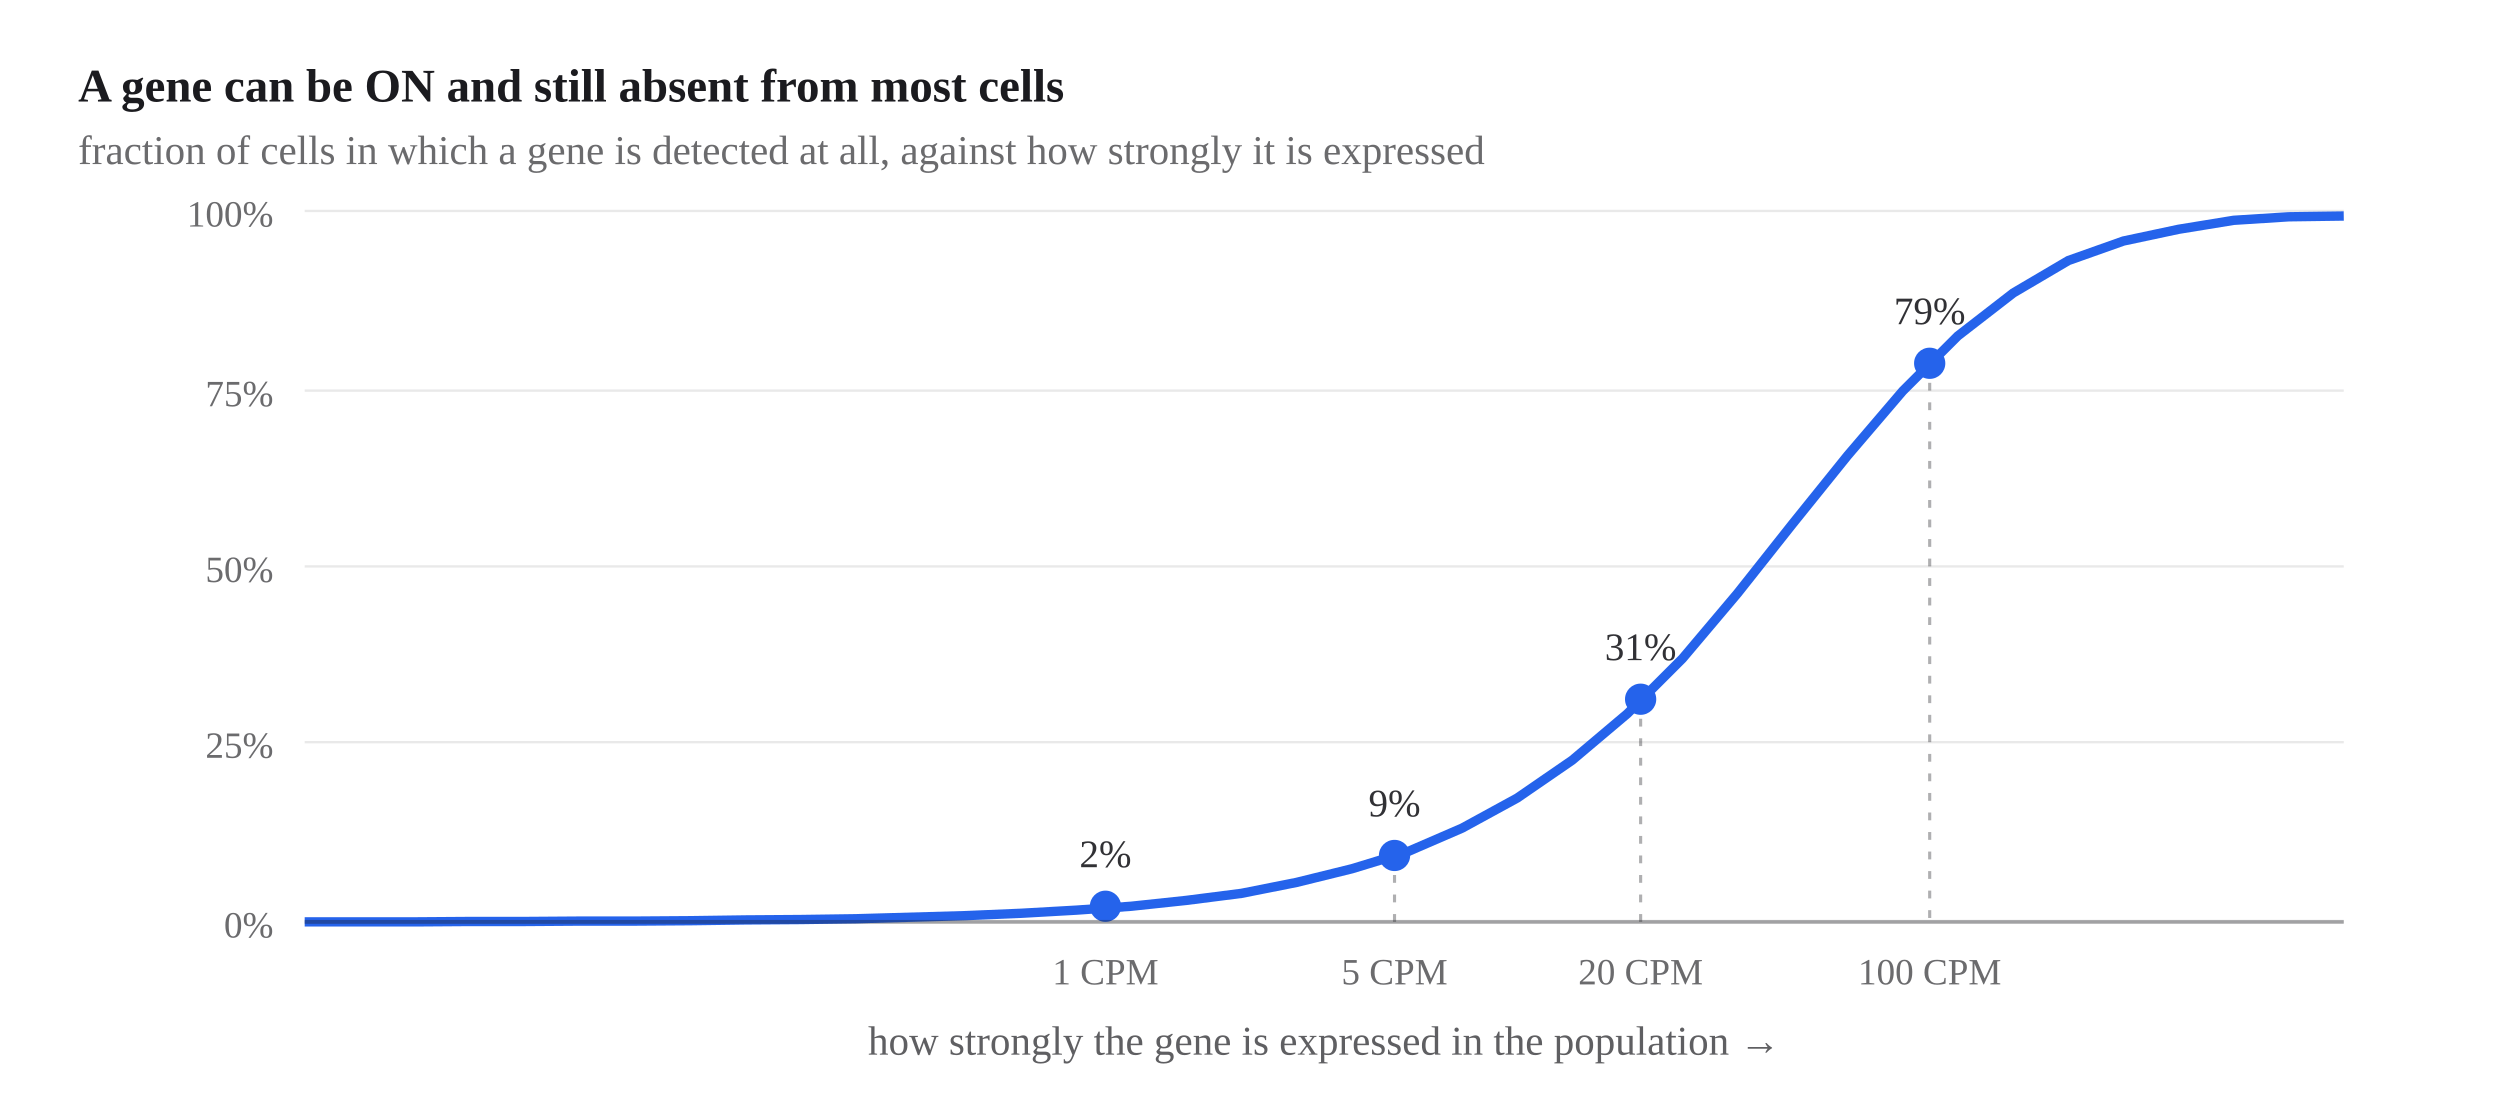
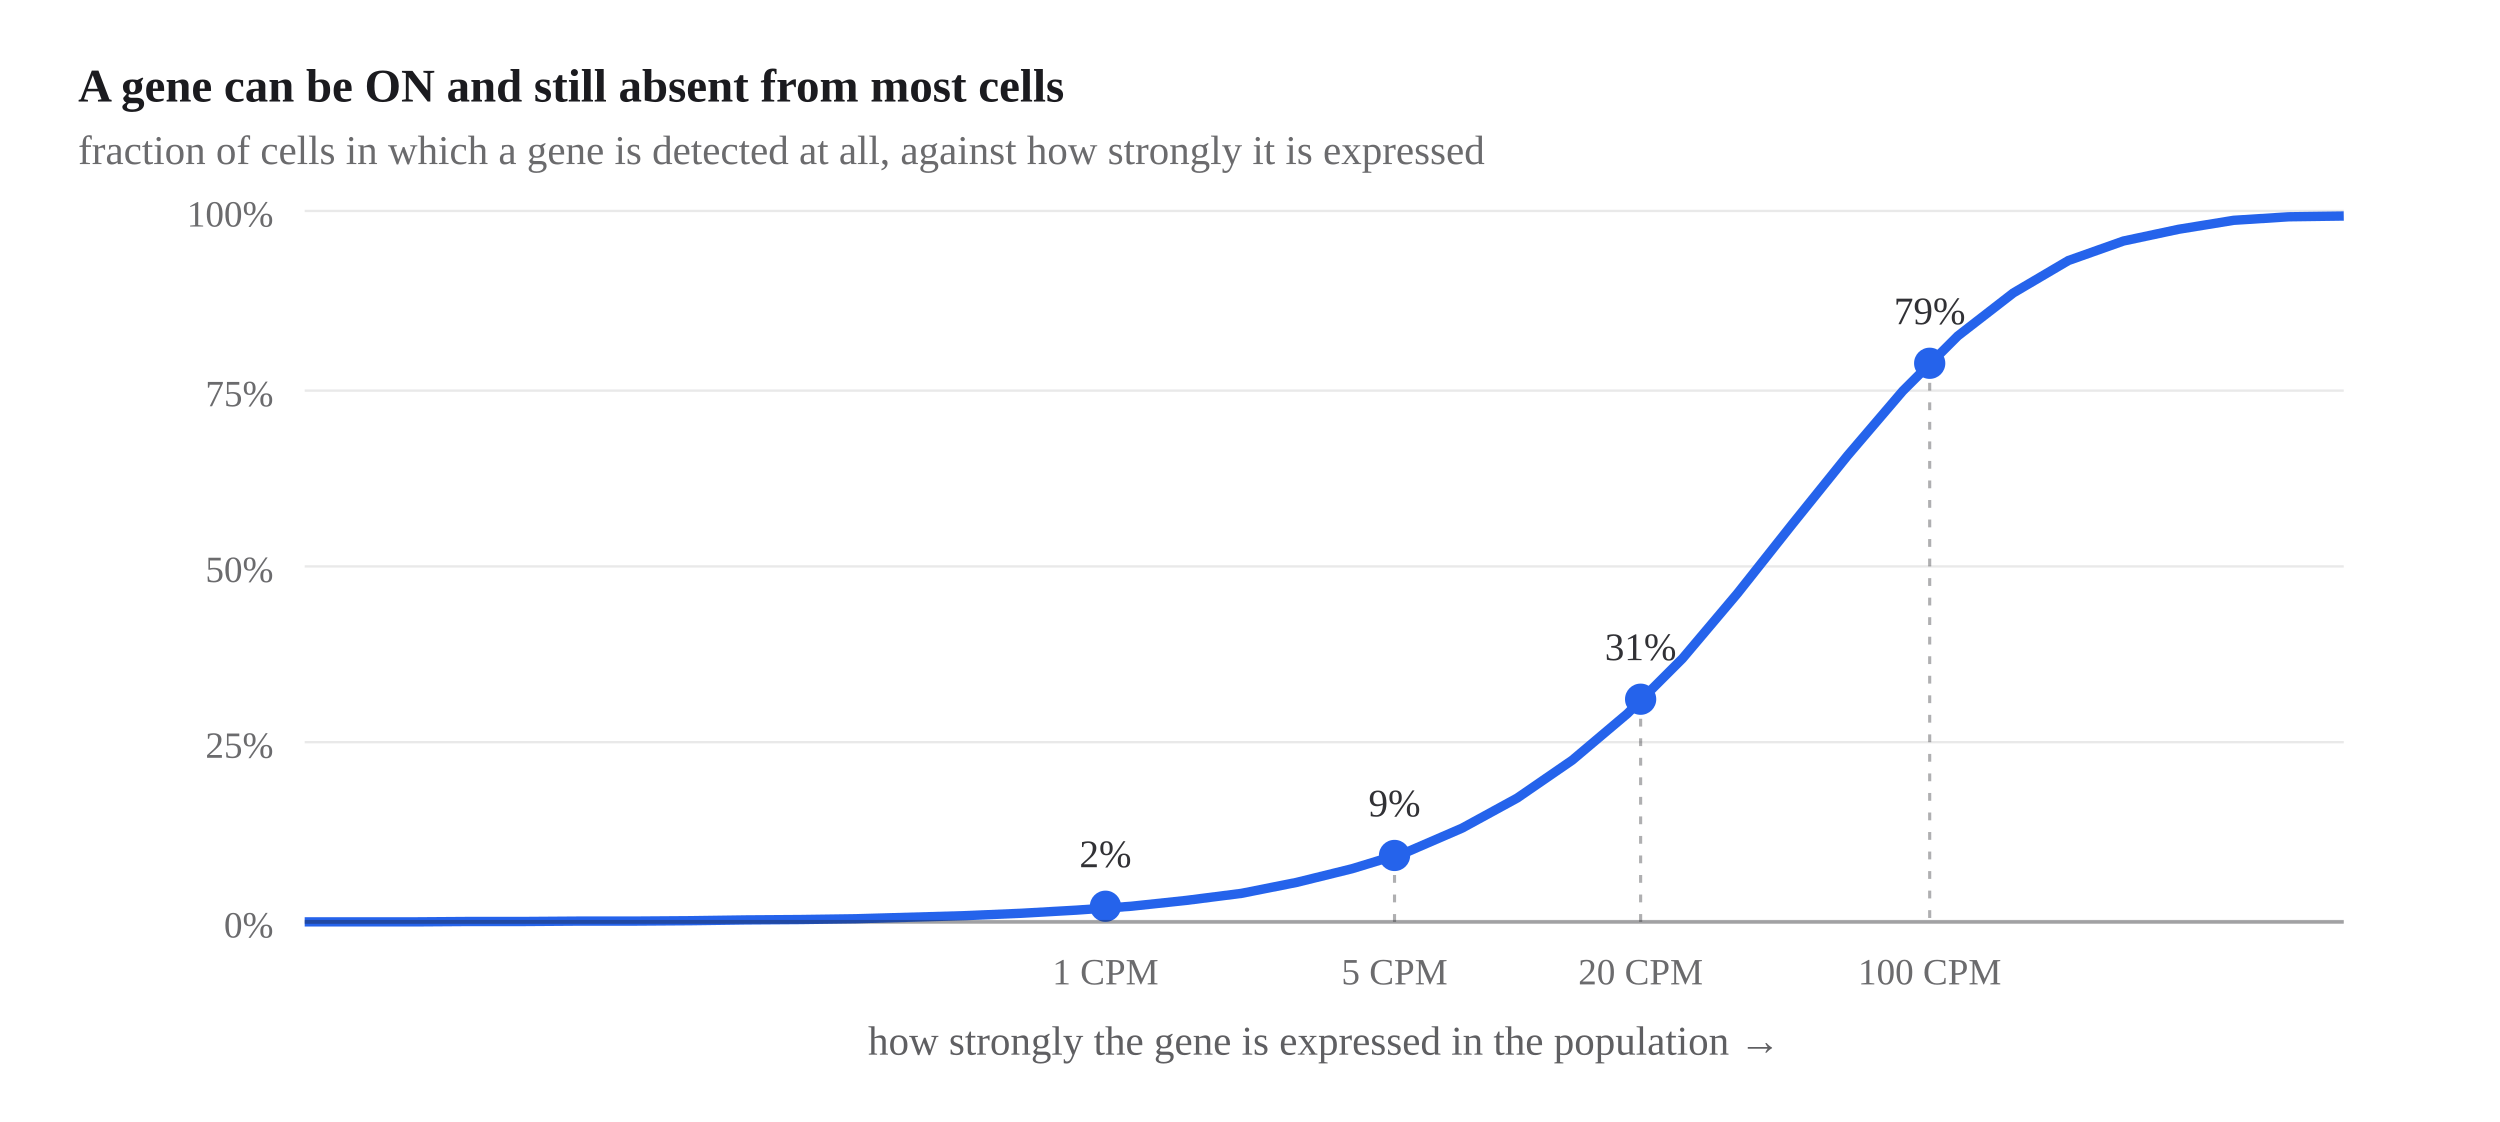
- <svg xmlns="http://www.w3.org/2000/svg" color="#1b1b1f" viewBox="0 0 640 286" width="100%" role="img" aria-label="A curve showing what fraction of cells detect a gene as a function of how strongly that gene is expressed. Genes at one count per million are seen in under three percent of cells; only above one hundred CPM are they seen in most cells." style="max-width:640px">
+ <svg xmlns="http://www.w3.org/2000/svg" font-family="Charter, 'Bitstream Charter', XCharter, 'Sitka Text', Cambria, Georgia, 'Times New Roman', serif" color="#1b1b1f" viewBox="0 0 640 287" width="100%" role="img" aria-label="A curve showing what fraction of cells detect a gene as a function of how strongly that gene is expressed. Genes at one count per million are seen in under three percent of cells; only above one hundred CPM are they seen in most cells." style="max-width:640px">
  <text x="20" y="26" font-size="12" font-weight="600" fill="currentColor">A gene can be ON and still absent from most cells</text>
  <text x="20" y="42" font-size="10.5" fill="currentColor" opacity="0.65">fraction of cells in which a gene is detected at all, against how strongly it is expressed</text>
  <line x1="78" y1="236" x2="600" y2="236" stroke="currentColor" stroke-width="0.6" opacity="0.1" />
  <text x="70" y="240" font-size="9.5" text-anchor="end" fill="currentColor" opacity="0.65">0%</text>
  <line x1="78" y1="190" x2="600" y2="190" stroke="currentColor" stroke-width="0.6" opacity="0.1" />
  <text x="70" y="194" font-size="9.5" text-anchor="end" fill="currentColor" opacity="0.65">25%</text>
  <line x1="78" y1="145" x2="600" y2="145" stroke="currentColor" stroke-width="0.6" opacity="0.1" />
  <text x="70" y="149" font-size="9.5" text-anchor="end" fill="currentColor" opacity="0.65">50%</text>
  <line x1="78" y1="100" x2="600" y2="100" stroke="currentColor" stroke-width="0.6" opacity="0.1" />
  <text x="70" y="104" font-size="9.5" text-anchor="end" fill="currentColor" opacity="0.65">75%</text>
  <line x1="78" y1="54" x2="600" y2="54" stroke="currentColor" stroke-width="0.6" opacity="0.1" />
  <text x="70" y="58" font-size="9.5" text-anchor="end" fill="currentColor" opacity="0.65">100%</text>
  <polyline points="78.0,236.0 92.1,236.0 106.2,236.0 120.3,235.9 134.4,235.9 148.5,235.8 162.6,235.8 176.8,235.7 190.9,235.5 205.0,235.4 219.1,235.2 233.2,234.8 247.3,234.4 261.4,233.8 275.5,233.0 289.6,232.0 303.7,230.5 317.8,228.7 331.9,225.9 346.1,222.4 360.2,218.1 374.3,212.0 388.4,204.3 402.5,194.6 416.6,182.7 430.7,168.6 444.8,151.9 458.9,134.1 473.0,116.6 487.1,100.1 501.2,86.0 515.4,75.0 529.5,66.7 543.6,61.7 557.7,58.7 571.8,56.4 585.9,55.5 600.0,55.3" fill="none" stroke="#2563eb" stroke-width="2.4" />
  <line x1="283" y1="232" x2="283" y2="236" stroke="currentColor" stroke-width="0.8" stroke-dasharray="2 3" opacity="0.35" />
  <circle cx="283" cy="232" r="4" fill="#2563eb" />
  <text x="283" y="222" font-size="10" text-anchor="middle" fill="currentColor" opacity="0.9">2%</text>
  <text x="283" y="252" font-size="9.5" text-anchor="middle" fill="currentColor" opacity="0.65">1 CPM</text>
  <line x1="357" y1="219" x2="357" y2="236" stroke="currentColor" stroke-width="0.8" stroke-dasharray="2 3" opacity="0.35" />
  <circle cx="357" cy="219" r="4" fill="#2563eb" />
  <text x="357" y="209" font-size="10" text-anchor="middle" fill="currentColor" opacity="0.9">9%</text>
  <text x="357" y="252" font-size="9.5" text-anchor="middle" fill="currentColor" opacity="0.65">5 CPM</text>
  <line x1="420" y1="179" x2="420" y2="236" stroke="currentColor" stroke-width="0.8" stroke-dasharray="2 3" opacity="0.35" />
  <circle cx="420" cy="179" r="4" fill="#2563eb" />
  <text x="420" y="169" font-size="10" text-anchor="middle" fill="currentColor" opacity="0.9">31%</text>
  <text x="420" y="252" font-size="9.5" text-anchor="middle" fill="currentColor" opacity="0.65">20 CPM</text>
  <line x1="494" y1="93" x2="494" y2="236" stroke="currentColor" stroke-width="0.8" stroke-dasharray="2 3" opacity="0.35" />
  <circle cx="494" cy="93" r="4" fill="#2563eb" />
  <text x="494" y="83" font-size="10" text-anchor="middle" fill="currentColor" opacity="0.9">79%</text>
  <text x="494" y="252" font-size="9.5" text-anchor="middle" fill="currentColor" opacity="0.65">100 CPM</text>
  <line x1="78" y1="236" x2="600" y2="236" stroke="currentColor" stroke-width="1" opacity="0.35" />
  <text x="339" y="270" font-size="10.5" text-anchor="middle" fill="currentColor" opacity="0.7">how strongly the gene is expressed in the population →</text>
</svg>
